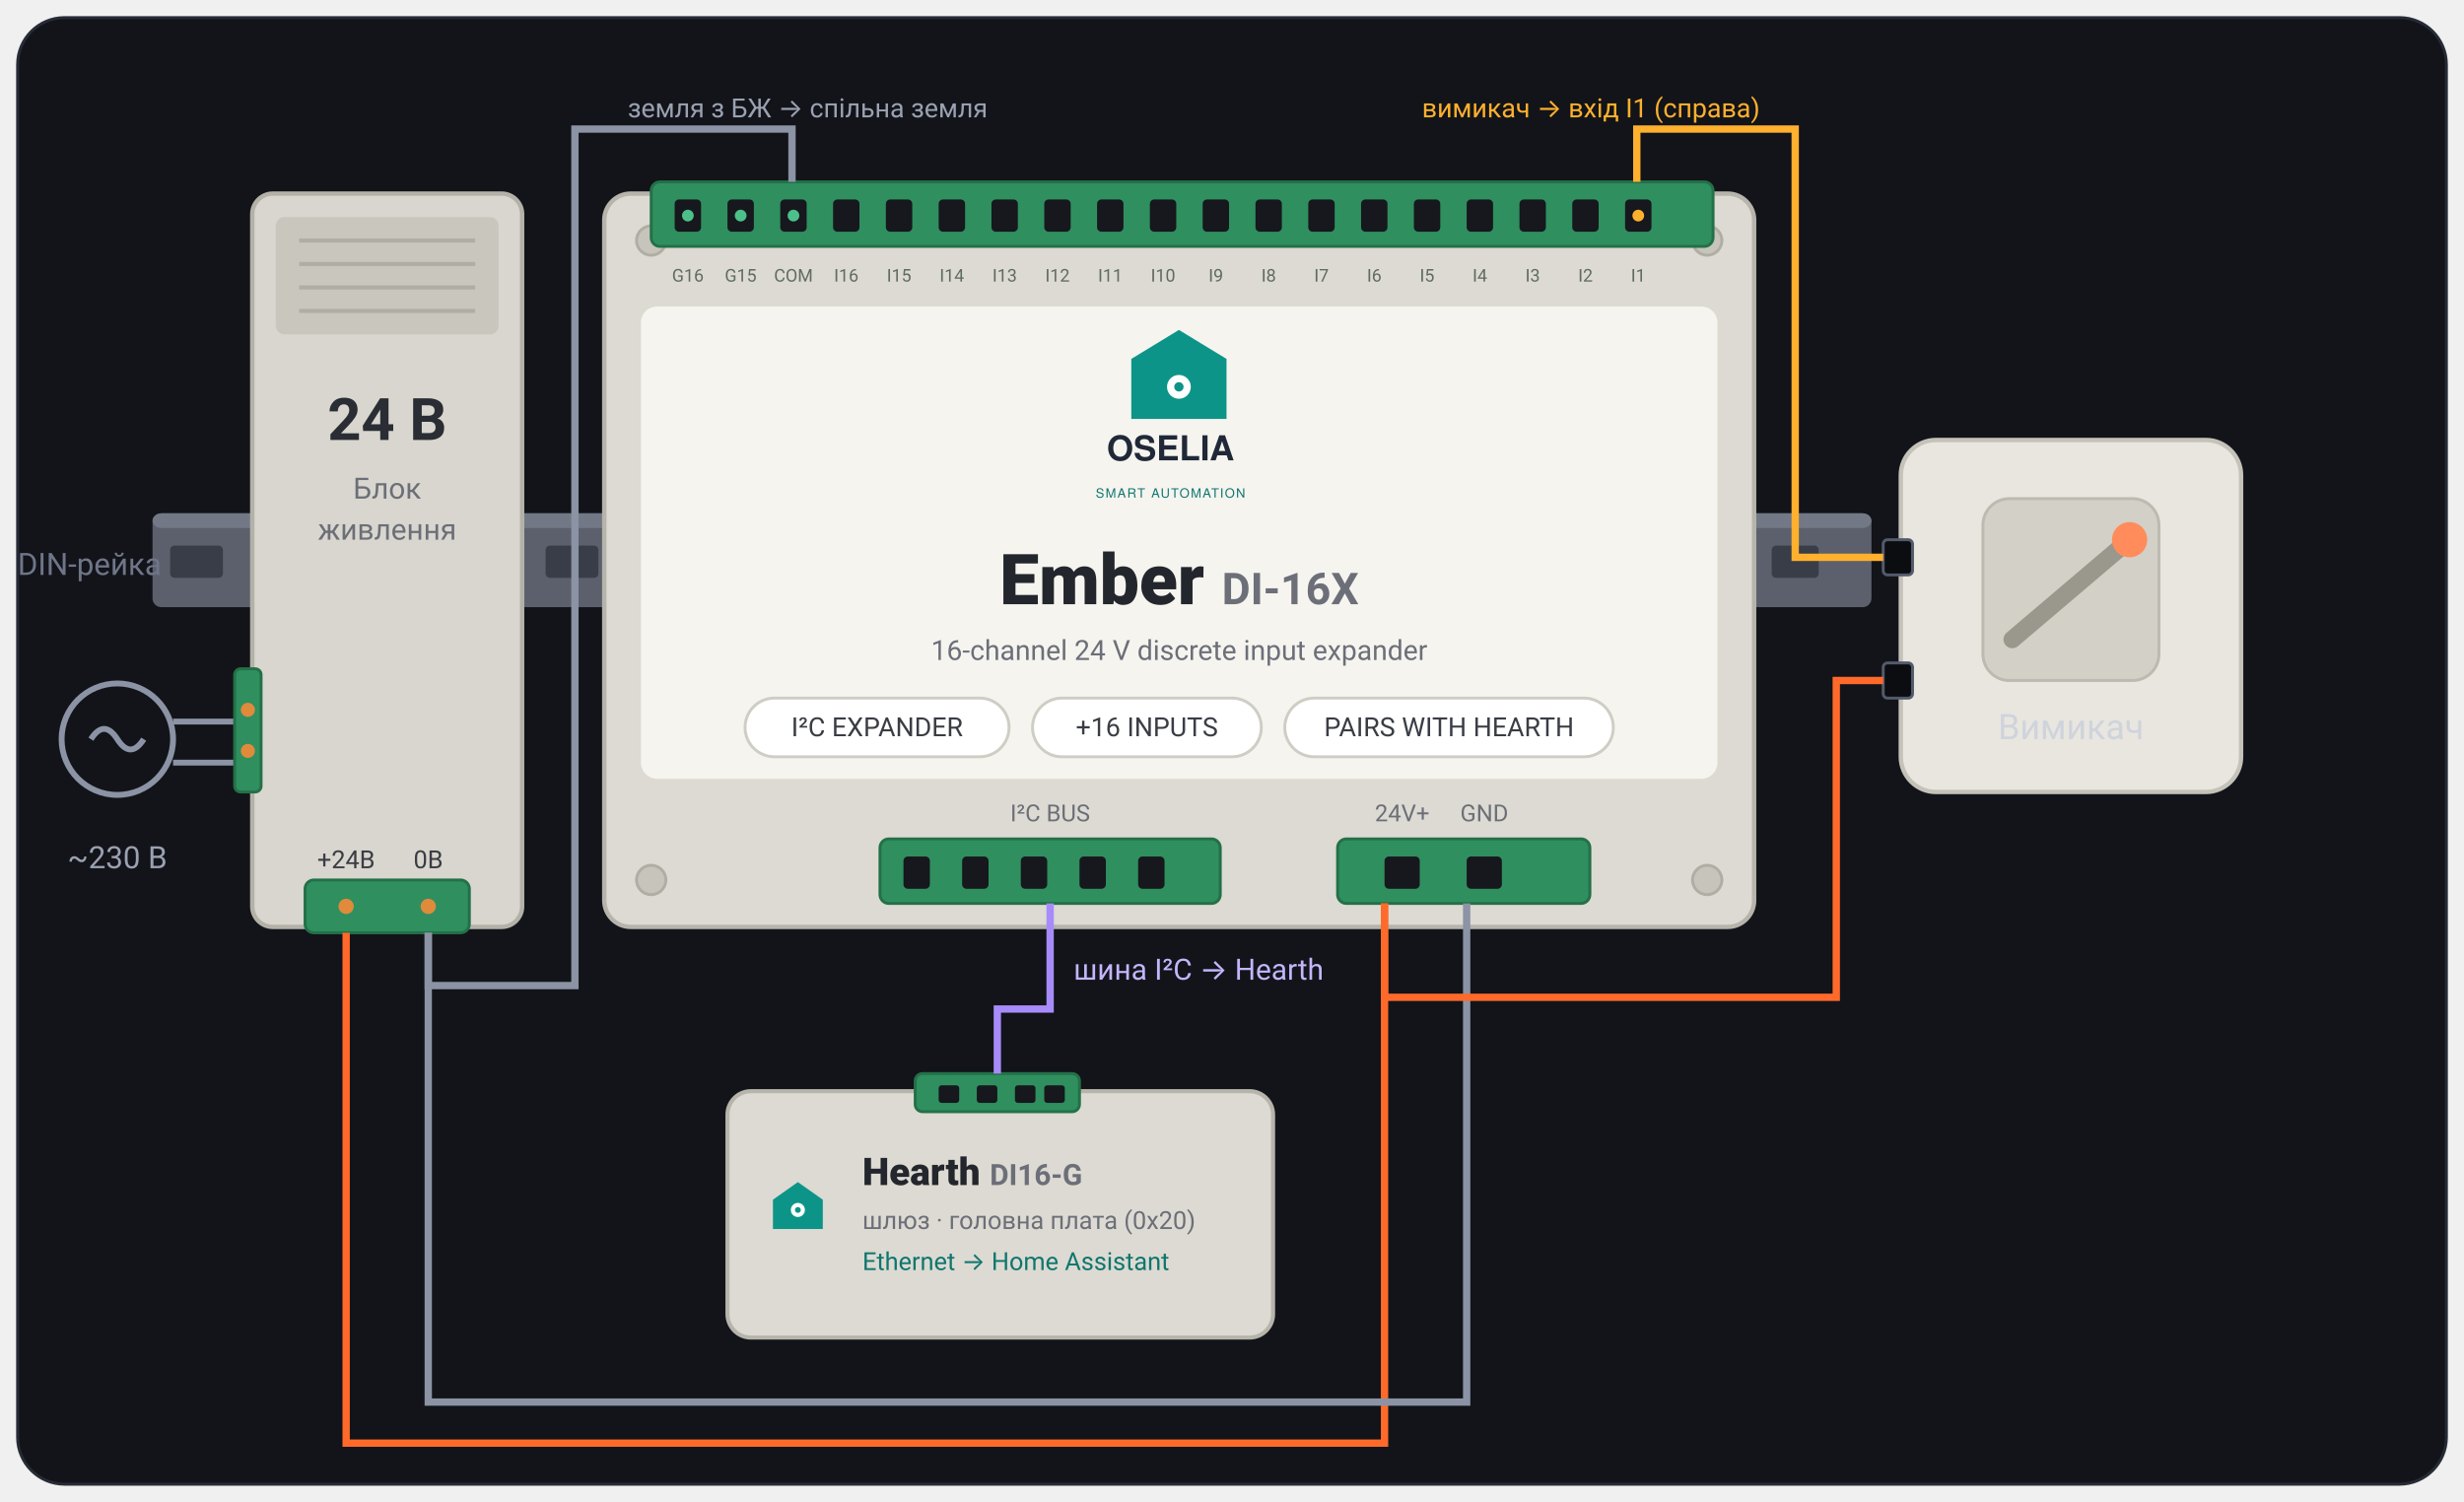
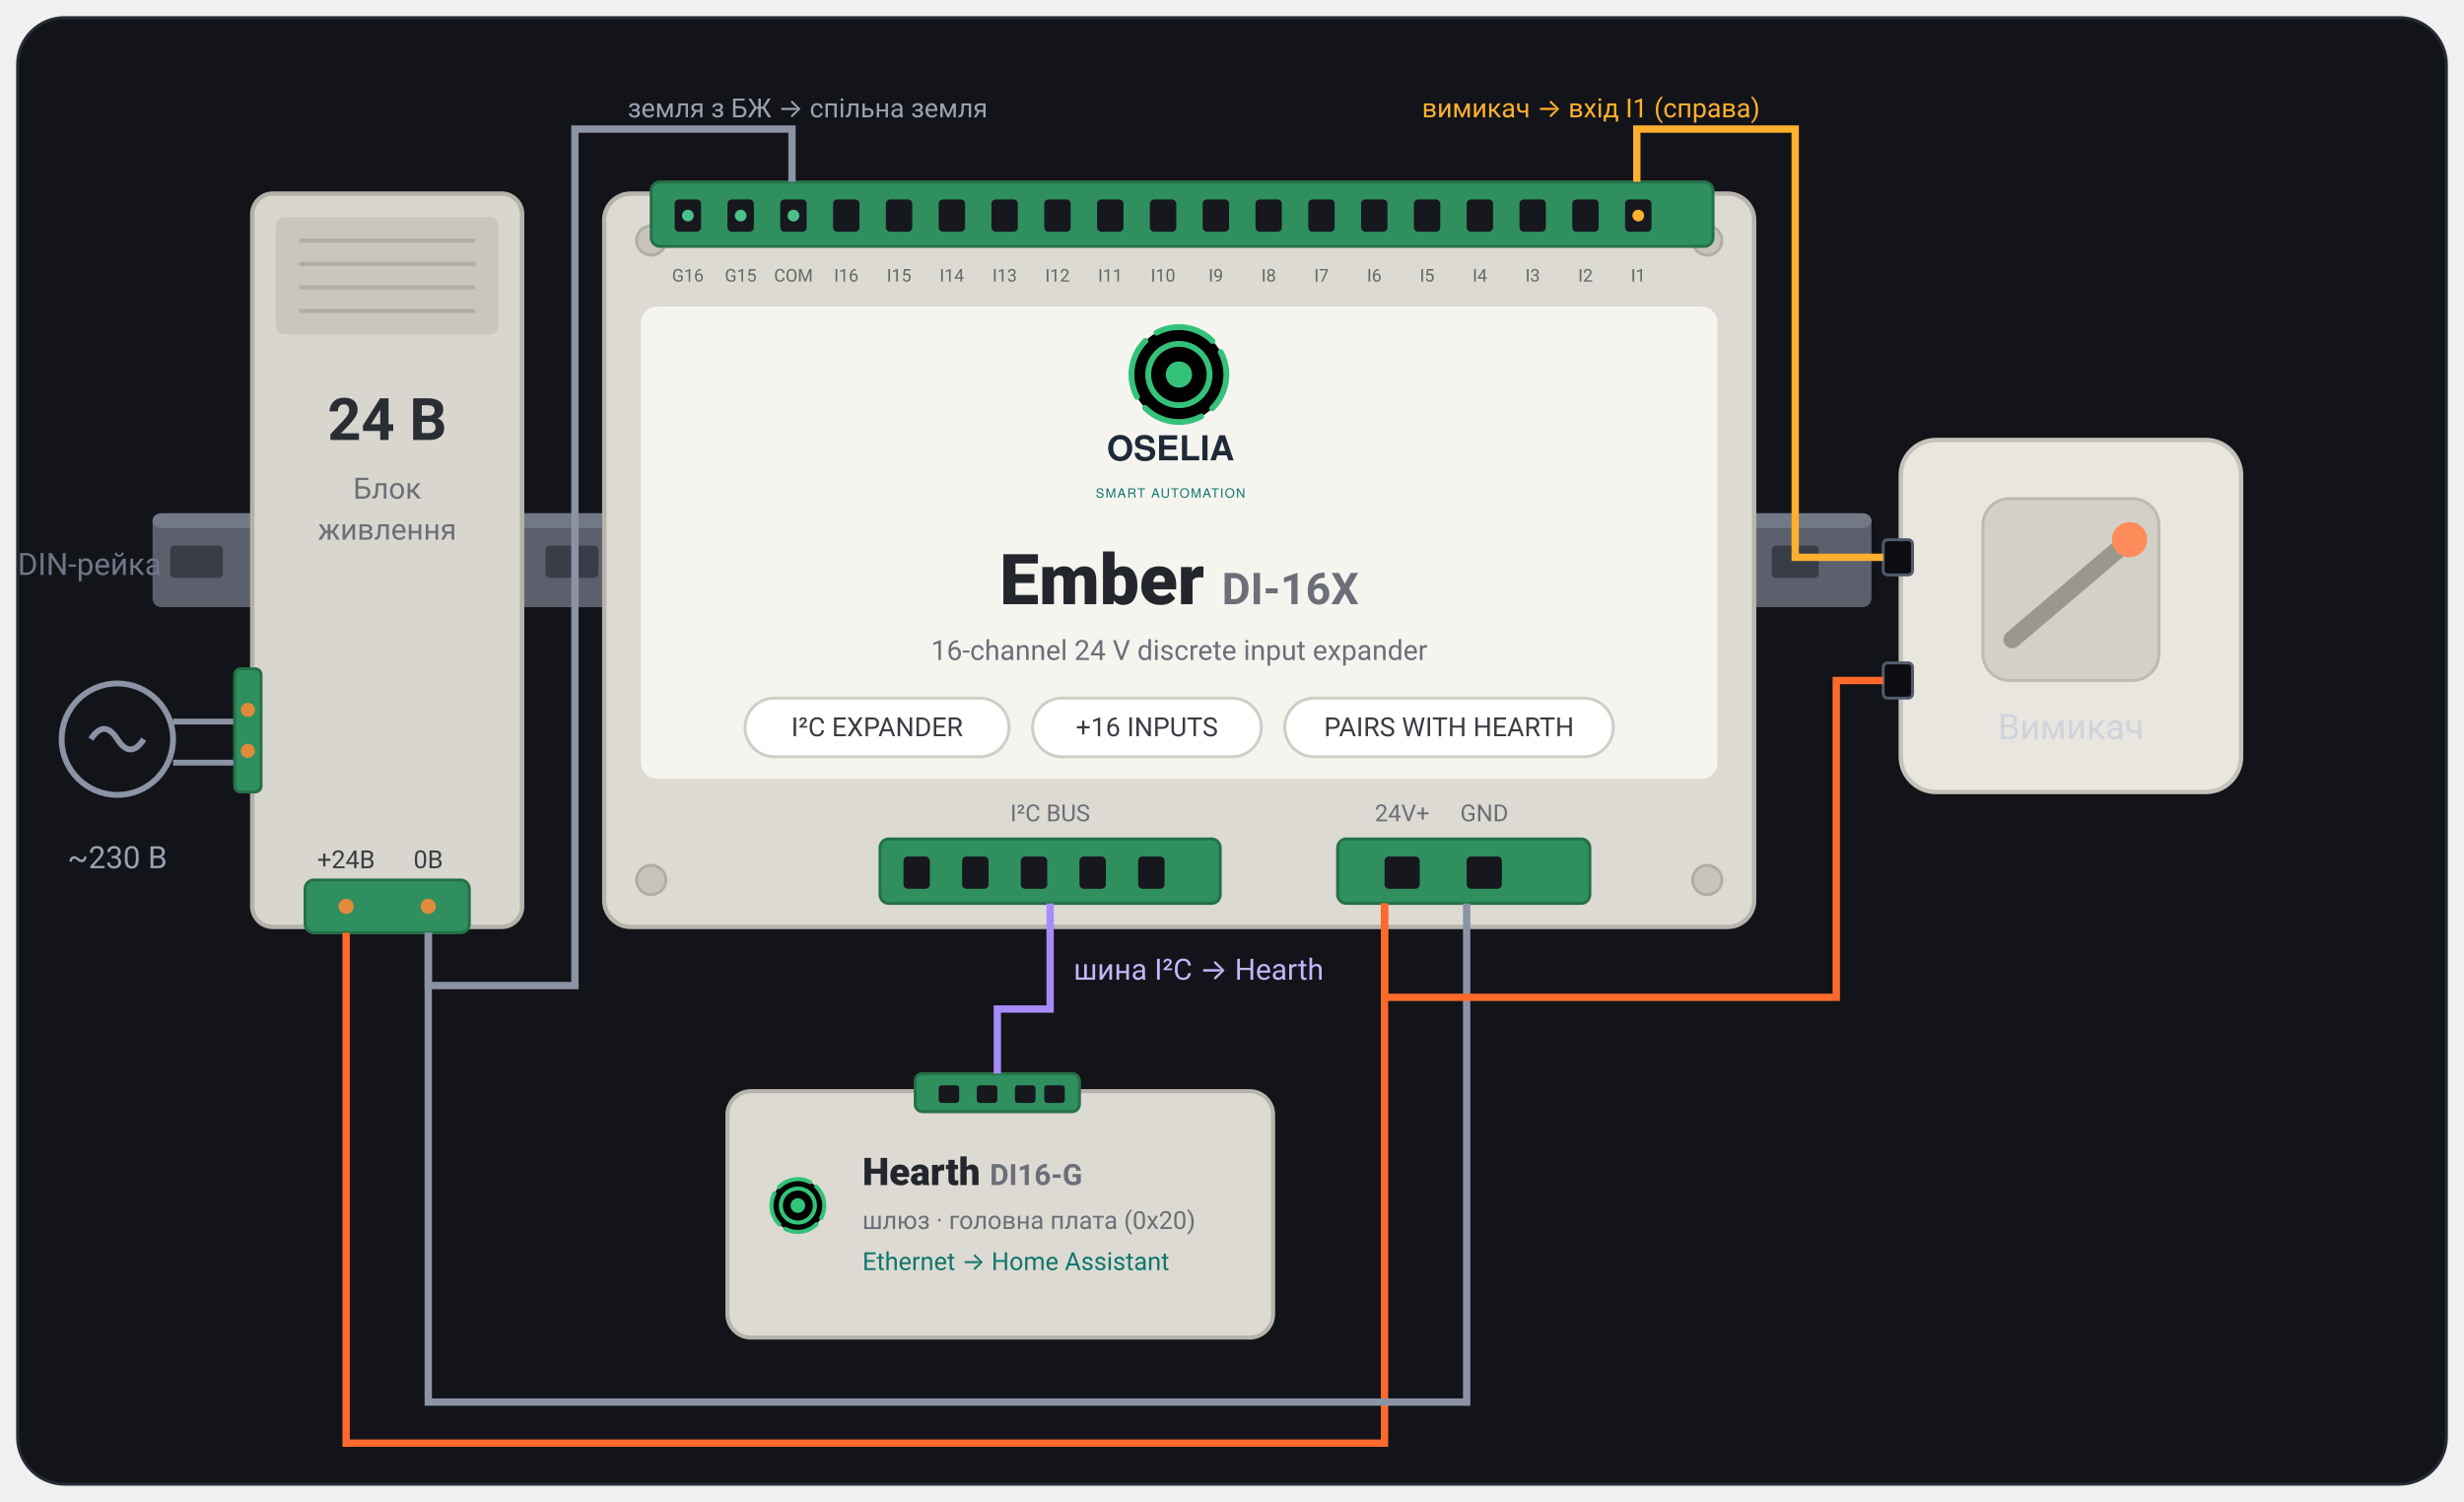
<svg xmlns="http://www.w3.org/2000/svg" viewBox="0 0 840 512" role="img" aria-label="Блок живлення 24 В, розширювач входів OSELIA Ember DI-16X і вимикач на DIN-рейці; шина I²C з'єднана зі шлюзом Hearth" font-family="ui-sans-serif, system-ui, -apple-system, Segoe UI, Roboto, sans-serif">
  <rect x="6" y="6" width="828" height="500" rx="16" fill="#121419" stroke="#262b36" />
  <g>
    <rect x="52" y="175" width="586" height="32" rx="3" fill="#5b606c" />
    <rect x="52" y="175" width="586" height="5" rx="3" fill="#727885" />
    <g fill="#383d47">
      <rect x="58" y="186" width="18" height="11" rx="1.5" />
      <rect x="186" y="186" width="18" height="11" rx="1.5" />
      <rect x="604" y="186" width="16" height="11" rx="1.5" />
    </g>
    <text x="6" y="196" font-size="10.5" fill="#6f7689">DIN-рейка</text>
  </g>
  <g>
    <circle cx="40" cy="252" r="19" fill="none" stroke="#8b93a5" stroke-width="2" />
    <path d="M31 252 q4.5 -7 9 0 t9 0" fill="none" stroke="#8b93a5" stroke-width="2" />
    <text x="40" y="296" font-size="10.5" fill="#9aa1b1" text-anchor="middle">~230 В</text>
    <path d="M59 246 H82" stroke="#8b93a5" stroke-width="2" />
    <path d="M59 260 H82" stroke="#8b93a5" stroke-width="2" />
  </g>
  <g>
    <rect x="86" y="66" width="92" height="250" rx="7" fill="#d8d6ce" stroke="#b4b2a8" stroke-width="1.5" />
    <rect x="94" y="74" width="76" height="40" rx="3" fill="#c8c6bd" />
    <g stroke="#b0aea4" stroke-width="1.4">
      <path d="M102 82 H162" />
      <path d="M102 90 H162" />
      <path d="M102 98 H162" />
      <path d="M102 106 H162" />
    </g>
    <text x="132" y="150" font-size="20" font-weight="700" fill="#2a2d33" text-anchor="middle">24 В</text>
    <text x="132" y="170" font-size="10" fill="#6c6f78" text-anchor="middle">Блок</text>
    <text x="132" y="184" font-size="10" fill="#6c6f78" text-anchor="middle">живлення</text>
    <rect x="80" y="228" width="9" height="42" rx="2" fill="#2f8f5f" stroke="#247048" />
    <circle cx="84.5" cy="242" r="2.4" fill="#e08a3c" />
    <circle cx="84.5" cy="256" r="2.4" fill="#e08a3c" />
    <rect x="104" y="300" width="56" height="18" rx="3" fill="#2f8f5f" stroke="#247048" />
    <circle cx="118" cy="309" r="2.6" fill="#e08a3c" />
    <circle cx="146" cy="309" r="2.6" fill="#e08a3c" />
    <text x="118" y="296" font-size="8.5" fill="#3a3d44" text-anchor="middle">+24В</text>
    <text x="146" y="296" font-size="8.5" fill="#3a3d44" text-anchor="middle">0В</text>
  </g>
  <g>
    <rect x="206" y="66" width="392" height="250" rx="9" fill="#dcdad2" stroke="#b6b4ab" stroke-width="1.5" />
    <g fill="#c6c4bb" stroke="#b0aea4">
      <circle cx="222" cy="82" r="5" />
      <circle cx="582" cy="82" r="5" />
      <circle cx="222" cy="300" r="5" />
      <circle cx="582" cy="300" r="5" />
    </g>
    <rect x="222" y="62" width="362" height="22" rx="3" fill="#2f8f5f" stroke="#247048" />
    <g fill="#16181d">
      <rect x="230" y="68" width="9" height="11" rx="1.5" />
      <rect x="248" y="68" width="9" height="11" rx="1.5" />
      <rect x="266" y="68" width="9" height="11" rx="1.5" />
      <rect x="284" y="68" width="9" height="11" rx="1.5" />
      <rect x="302" y="68" width="9" height="11" rx="1.5" />
      <rect x="320" y="68" width="9" height="11" rx="1.5" />
      <rect x="338" y="68" width="9" height="11" rx="1.5" />
      <rect x="356" y="68" width="9" height="11" rx="1.5" />
      <rect x="374" y="68" width="9" height="11" rx="1.5" />
      <rect x="392" y="68" width="9" height="11" rx="1.5" />
      <rect x="410" y="68" width="9" height="11" rx="1.5" />
      <rect x="428" y="68" width="9" height="11" rx="1.5" />
      <rect x="446" y="68" width="9" height="11" rx="1.5" />
      <rect x="464" y="68" width="9" height="11" rx="1.5" />
      <rect x="482" y="68" width="9" height="11" rx="1.5" />
      <rect x="500" y="68" width="9" height="11" rx="1.5" />
      <rect x="518" y="68" width="9" height="11" rx="1.5" />
      <rect x="536" y="68" width="9" height="11" rx="1.5" />
      <rect x="554" y="68" width="9" height="11" rx="1.5" />
    </g>
    <g fill="#4cc08a">
      <circle cx="234.5" cy="73.5" r="2" />
      <circle cx="252.5" cy="73.5" r="2" />
      <circle cx="270.5" cy="73.5" r="2" />
    </g>
    <circle cx="558.5" cy="73.5" r="2" fill="#ffb02e" />
    <g font-size="6" fill="#5f6b63" text-anchor="middle">
      <text x="234.5" y="96">G16</text>
      <text x="252.5" y="96">G15</text>
      <text x="270.5" y="96">COM</text>
      <text x="288.5" y="96">I16</text>
      <text x="306.5" y="96">I15</text>
      <text x="324.5" y="96">I14</text>
      <text x="342.5" y="96">I13</text>
      <text x="360.5" y="96">I12</text>
      <text x="378.5" y="96">I11</text>
      <text x="396.5" y="96">I10</text>
      <text x="414.5" y="96">I9</text>
      <text x="432.5" y="96">I8</text>
      <text x="450.5" y="96">I7</text>
      <text x="468.5" y="96">I6</text>
      <text x="486.5" y="96">I5</text>
      <text x="504.5" y="96">I4</text>
      <text x="522.5" y="96">I3</text>
      <text x="540.5" y="96">I2</text>
      <text x="558.5" y="96">I1</text>
    </g>
    <rect x="218" y="104" width="368" height="162" rx="6" fill="#f5f4ef" stroke="#dcdad1" />
    <svg x="342" y="110" width="120" height="61" viewBox="0 53 92 49" preserveAspectRatio="xMidYMid meet">
      <g transform="matrix(1 0 0 -1 0 172.91)">
-         <path d="M32.88,93.54 L58.96,93.54 L58.96,109.98 L45.92,117.92 L32.88,109.98 Z " fill="#0d9488" />
-         <circle cx="45.92" cy="102.33" r="3.26" fill="#ffffff" />
-         <circle cx="45.92" cy="102.33" r="1.28" fill="#0d9488" />
+         <circle cx="45.92" cy="105.7" r="13" stroke="#34c27a" stroke-width="1.6" stroke-dasharray="16.6 3.8" stroke-linecap="round" transform="rotate(-45 45.92 105.7)" />
+         <circle cx="45.92" cy="105.7" r="8.4" stroke="#34c27a" stroke-width="1.6" />
+         <circle cx="45.92" cy="105.7" r="3.6" fill="#34c27a" />
        <text transform="translate(26.17,82.20) scale(1,-1)" font-family="Helvetica, Arial, sans-serif" font-weight="bold" font-size="9.40" fill="#1f2937">OSELIA</text>
        <text transform="translate(23.14,72.00) scale(1,-1)" font-family="Helvetica, Arial, sans-serif" font-weight="normal" font-size="3.50" letter-spacing="0.35" fill="#0f766e">SMART AUTOMATION</text>
      </g>
    </svg>
    <text x="402" y="206" font-size="24" font-weight="800" fill="#23262c" text-anchor="middle">Ember <tspan font-size="15" font-weight="600" fill="#6c6f78">DI-16X</tspan>
    </text>
    <text x="402" y="225" font-size="9.5" fill="#6c6f78" text-anchor="middle">16-channel 24 V discrete input expander</text>
    <g font-size="9" fill="#3a3d44" text-anchor="middle">
      <rect x="254" y="238" width="90" height="20" rx="10" fill="#fff" stroke="#cfcdc4" />
      <text x="299" y="251">I²C EXPANDER</text>
      <rect x="352" y="238" width="78" height="20" rx="10" fill="#fff" stroke="#cfcdc4" />
      <text x="391" y="251">+16 INPUTS</text>
      <rect x="438" y="238" width="112" height="20" rx="10" fill="#fff" stroke="#cfcdc4" />
      <text x="494" y="251">PAIRS WITH HEARTH</text>
    </g>
    <rect x="300" y="286" width="116" height="22" rx="3" fill="#2f8f5f" stroke="#247048" />
    <g fill="#16181d">
      <rect x="308" y="292" width="9" height="11" rx="1.5" />
      <rect x="328" y="292" width="9" height="11" rx="1.5" />
      <rect x="348" y="292" width="9" height="11" rx="1.5" />
      <rect x="368" y="292" width="9" height="11" rx="1.5" />
      <rect x="388" y="292" width="9" height="11" rx="1.5" />
    </g>
    <text x="358" y="280" font-size="8" fill="#6c6f78" text-anchor="middle">I²C BUS</text>
    <rect x="456" y="286" width="86" height="22" rx="3" fill="#2f8f5f" stroke="#247048" />
    <g fill="#16181d">
      <rect x="472" y="292" width="12" height="11" rx="1.5" />
      <rect x="500" y="292" width="12" height="11" rx="1.5" />
    </g>
    <text x="478" y="280" font-size="8" fill="#6c6f78" text-anchor="middle">24V+</text>
    <text x="506" y="280" font-size="8" fill="#6c6f78" text-anchor="middle">GND</text>
  </g>
  <g>
    <rect x="648" y="150" width="116" height="120" rx="12" fill="#e8e6df" stroke="#c4c2b9" stroke-width="1.5" />
    <rect x="676" y="170" width="60" height="62" rx="9" fill="#d3d0c7" stroke="#bdbab0" />
    <path d="M686 218 L726 184" stroke="#9a978d" stroke-width="6" stroke-linecap="round" />
    <circle cx="726" cy="184" r="6" fill="#ff8c5a" />
    <text x="706" y="252" font-size="12" fill="#cfd3dc" text-anchor="middle">Вимикач</text>
    <rect x="642" y="184" width="10" height="12" rx="1.5" fill="#0c0d11" stroke="#525a6b" />
    <rect x="642" y="226" width="10" height="12" rx="1.5" fill="#0c0d11" stroke="#525a6b" />
  </g>
  <g>
    <rect x="248" y="372" width="186" height="84" rx="8" fill="#dcdad2" stroke="#b6b4ab" stroke-width="1.4" />
    <rect x="312" y="366" width="56" height="13" rx="2.5" fill="#2f8f5f" stroke="#247048" />
    <g fill="#16181d">
      <rect x="320" y="370" width="7" height="6" rx="1" />
      <rect x="333" y="370" width="7" height="6" rx="1" />
      <rect x="346" y="370" width="7" height="6" rx="1" />
      <rect x="356" y="370" width="7" height="6" rx="1" />
    </g>
    <g transform="translate(272,412)">
-       <path d="M0 -9 L8.5 -3 L8.5 7 L-8.5 7 L-8.5 -3 Z" fill="#0d9488" />
-       <circle cx="0" cy="0.5" r="2.4" fill="#fff" />
-       <circle cx="0" cy="0.5" r="1" fill="#0d9488" />
+       <circle cx="0" cy="-1" r="9" stroke="#34c27a" stroke-width="1.4" stroke-dasharray="11.5 2.6" stroke-linecap="round" transform="rotate(-45 0 -1)" />
+       <circle cx="0" cy="-1" r="5.8" stroke="#34c27a" stroke-width="1.4" />
+       <circle cx="0" cy="-1" r="2.5" fill="#34c27a" />
    </g>
    <text x="294" y="404" font-size="13" font-weight="800" fill="#23262c">Hearth <tspan font-size="10" font-weight="600" fill="#6c6f78">DI16-G</tspan>
    </text>
    <text x="294" y="419" font-size="8.5" fill="#6c6f78">шлюз · головна плата (0x20)</text>
    <text x="294" y="433" font-size="8.5" fill="#0f766e">Ethernet → Home Assistant</text>
  </g>
  <path d="M118 318 V492 H472 V308" fill="none" stroke="#ff6a2b" stroke-width="2.5" />
  <path d="M146 318 V478 H500 V308" fill="none" stroke="#8b93a5" stroke-width="2.5" />
  <path d="M472 308 V340 H626 V232 H642" fill="none" stroke="#ff6a2b" stroke-width="2.5" />
  <path d="M642 190 H612 V44 H558 V62" fill="none" stroke="#ffb02e" stroke-width="2.5" />
  <text x="600" y="40" font-size="9" fill="#ffb02e" text-anchor="end">вимикач → вхід I1 (справа)</text>
  <path d="M146 318 V336 H196 V44 H270 V62" fill="none" stroke="#8b93a5" stroke-width="2.5" />
  <text x="214" y="40" font-size="9" fill="#9aa1b1" text-anchor="start">земля з БЖ → спільна земля</text>
  <path d="M358 308 V344 H340 V366" fill="none" stroke="#a78bfa" stroke-width="2.5" />
  <text x="366" y="334" font-size="10" fill="#c4b5fd">шина I²C → Hearth</text>
</svg>
